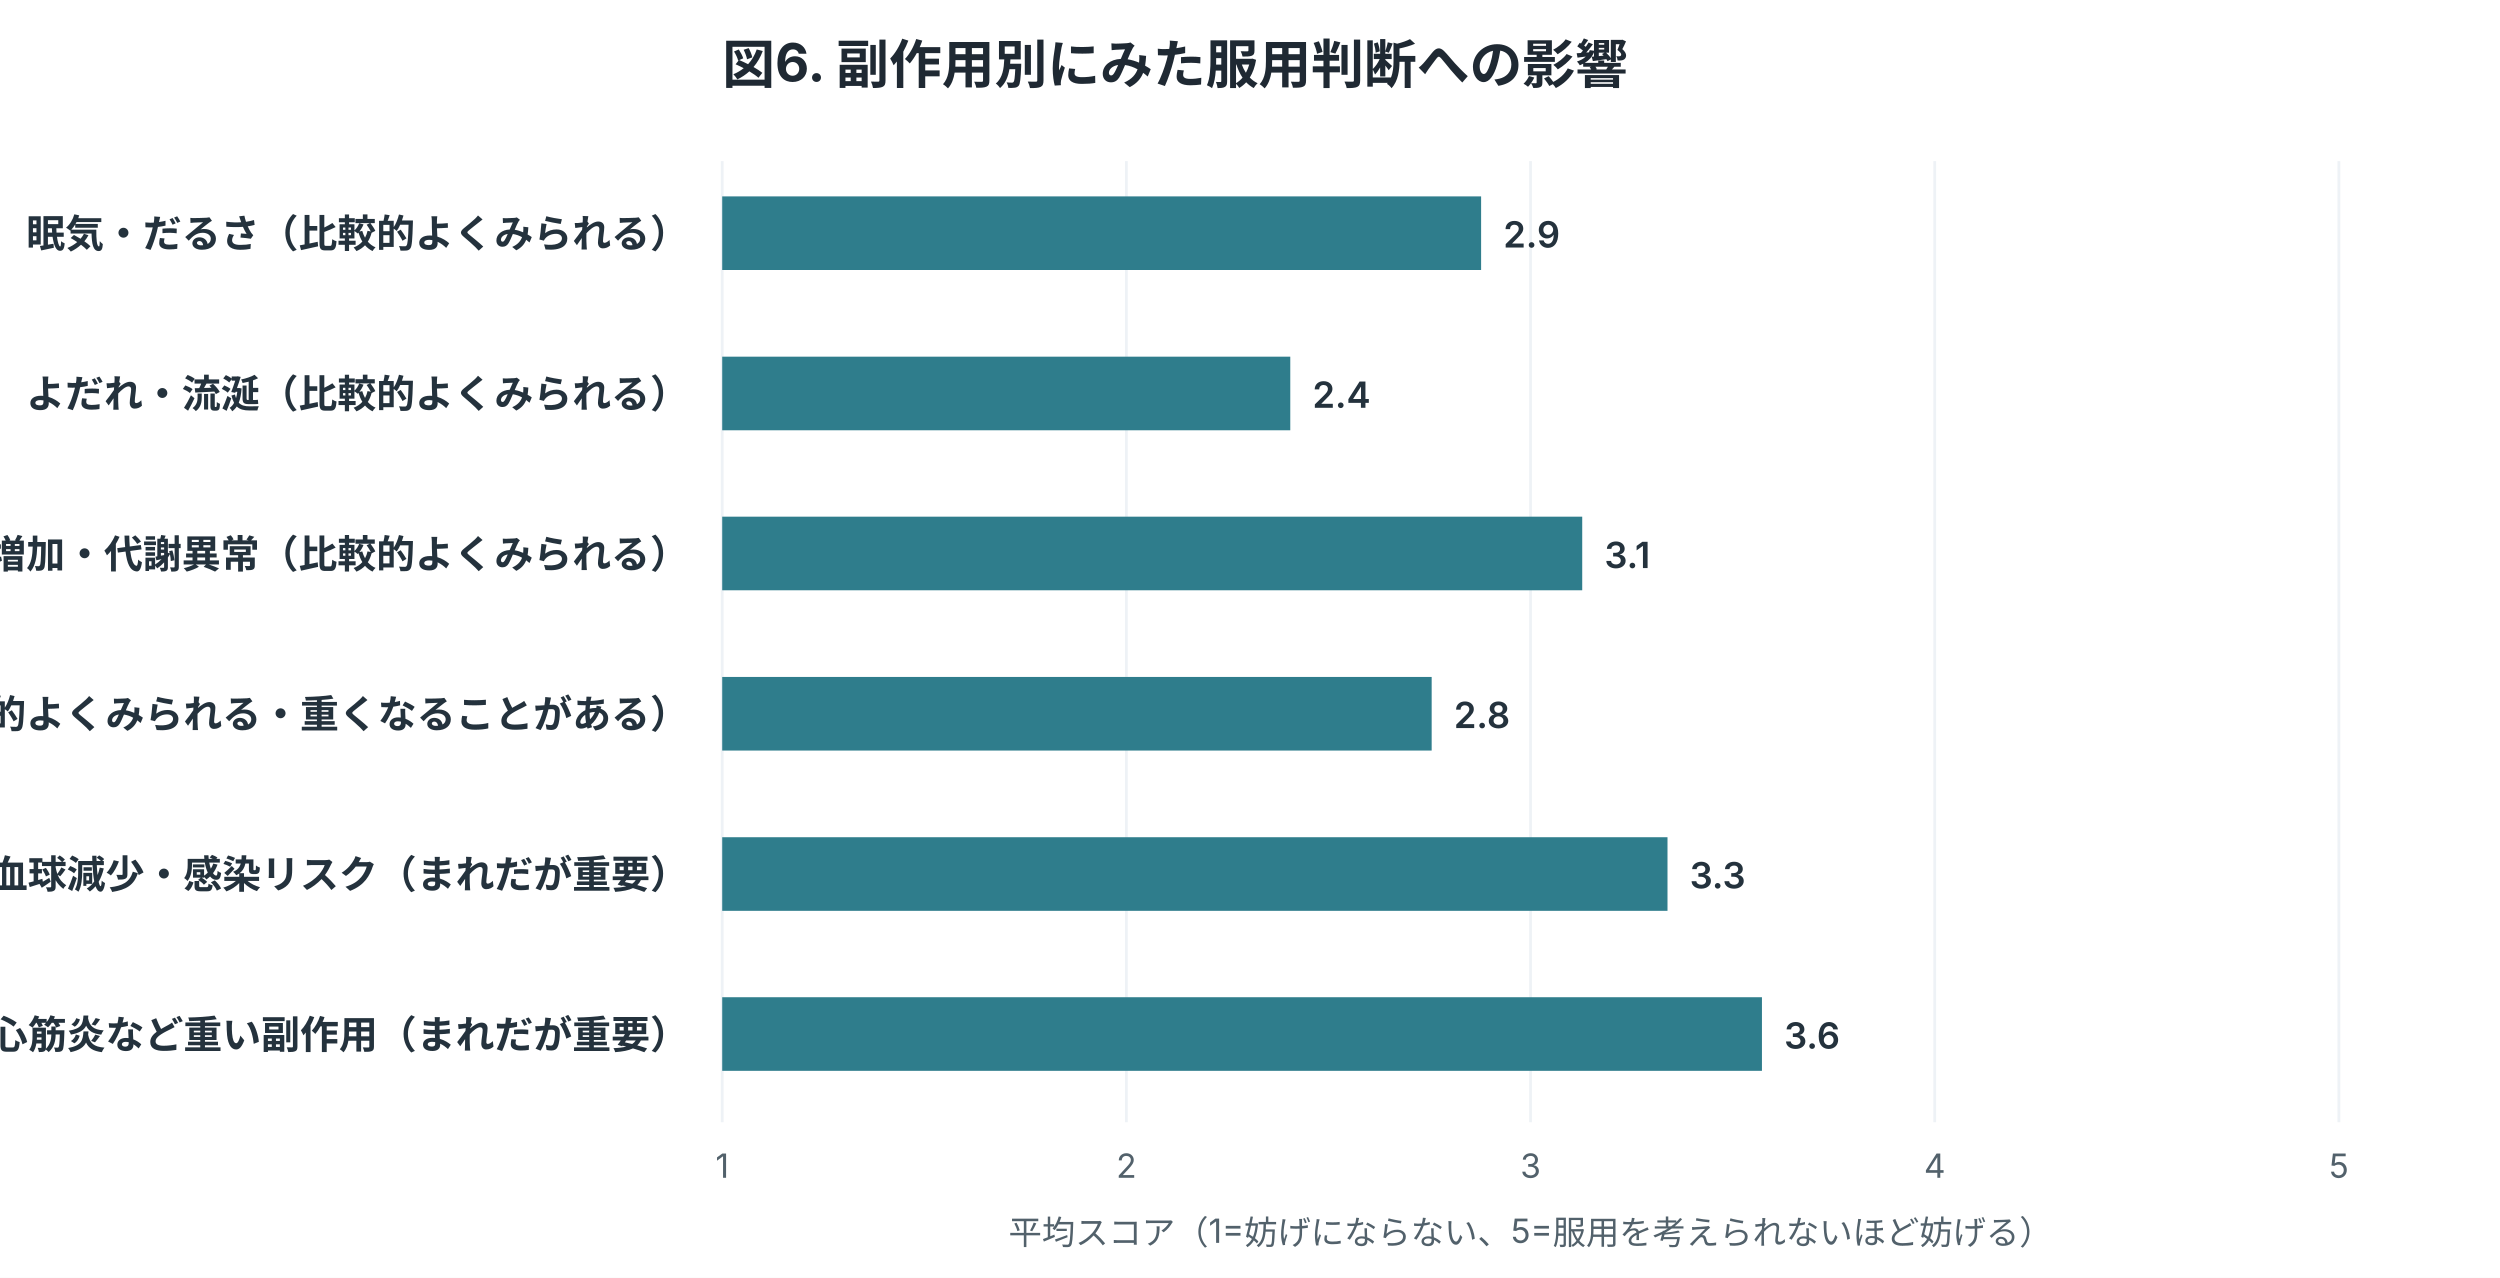
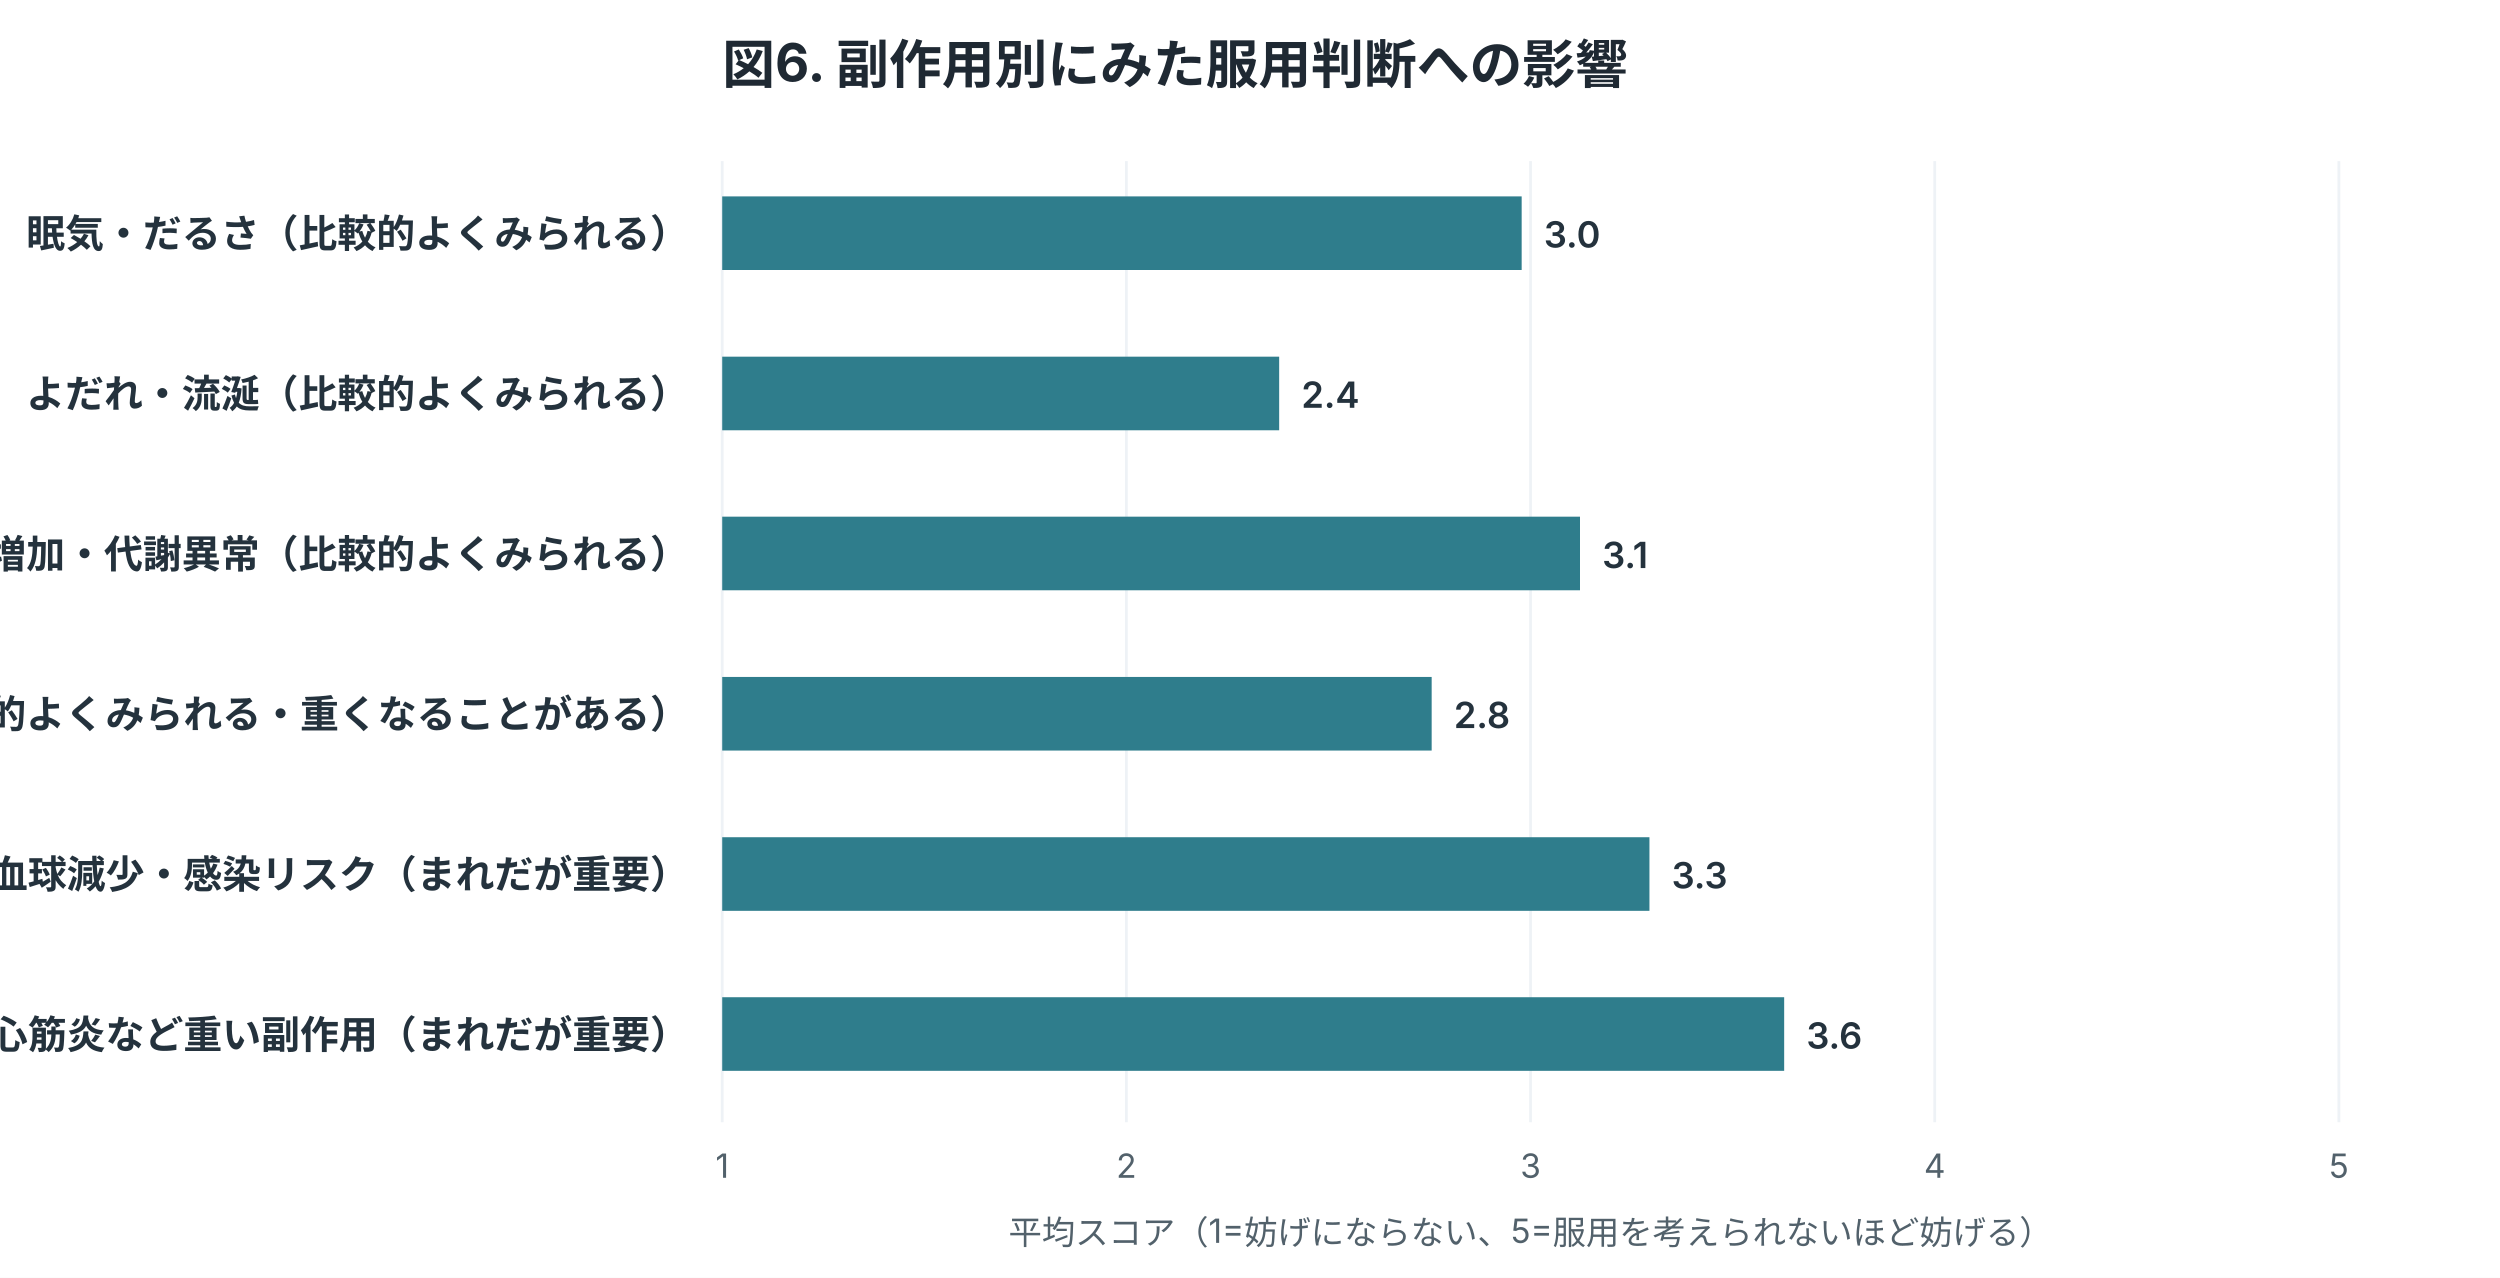
<svg xmlns="http://www.w3.org/2000/svg" width="900" height="460" viewBox="0 0 900 460" role="img">
  <style>
.title{font:700 19px -apple-system,BlinkMacSystemFont,"Segoe UI",sans-serif;fill:#1f2933}
.label{font:600 14px -apple-system,BlinkMacSystemFont,"Segoe UI",sans-serif;fill:#24323d}
.num{font:600 13px -apple-system,BlinkMacSystemFont,"Segoe UI",sans-serif;fill:#24323d}
.axis,.legend,.note{font:12px -apple-system,BlinkMacSystemFont,"Segoe UI",sans-serif;fill:#52616b}
.inside{font:700 13px -apple-system,BlinkMacSystemFont,"Segoe UI",sans-serif;fill:white}
.big{font:700 34px -apple-system,BlinkMacSystemFont,"Segoe UI",sans-serif;fill:#1f2933}
</style>
  <rect width="100%" height="100%" fill="white" />
  <text x="260" y="30" class="title">図6. 副作用別にみた服用判断への影響</text>
  <line x1="260.0" y1="58" x2="260.0" y2="404" stroke="#eef2f6" />
  <text x="260.0" y="424" text-anchor="middle" class="axis">1</text>
  <line x1="405.5" y1="58" x2="405.5" y2="404" stroke="#eef2f6" />
  <text x="405.5" y="424" text-anchor="middle" class="axis">2</text>
  <line x1="551.0" y1="58" x2="551.0" y2="404" stroke="#eef2f6" />
  <text x="551.0" y="424" text-anchor="middle" class="axis">3</text>
  <line x1="696.5" y1="58" x2="696.5" y2="404" stroke="#eef2f6" />
  <text x="696.5" y="424" text-anchor="middle" class="axis">4</text>
  <line x1="842.0" y1="58" x2="842.0" y2="404" stroke="#eef2f6" />
  <text x="842.0" y="424" text-anchor="middle" class="axis">5</text>
  <text x="248" y="89.1" text-anchor="end" class="label">眠気・だるさ（比較的よくみられる）</text>
-   <rect x="260" y="70.7" width="273.2" height="26.5" fill="#2f7d8c" />
-   <text x="541.2" y="89.1" class="num">2.9</text>
+   <rect x="260" y="70.7" width="287.8" height="26.5" fill="#2f7d8c" />
+   <text x="555.8" y="89.1" class="num">3.0</text>
  <text x="248" y="146.8" text-anchor="end" class="label">よだれ・流涎（比較的よくみられる）</text>
-   <rect x="260" y="128.4" width="204.5" height="26.5" fill="#2f7d8c" />
-   <text x="472.5" y="146.8" class="num">2.4</text>
+   <rect x="260" y="128.4" width="200.5" height="26.5" fill="#2f7d8c" />
+   <text x="468.5" y="146.8" class="num">2.4</text>
  <text x="248" y="204.5" text-anchor="end" class="label">体重増加・代謝異常（比較的よくみられる）</text>
-   <rect x="260" y="186.0" width="309.6" height="26.5" fill="#2f7d8c" />
-   <text x="577.6" y="204.5" class="num">3.1</text>
+   <rect x="260" y="186.0" width="308.8" height="26.5" fill="#2f7d8c" />
+   <text x="576.8" y="204.5" class="num">3.1</text>
  <text x="248" y="262.1" text-anchor="end" class="label">便秘（比較的よくみられる・重くなることがある）</text>
  <rect x="260" y="243.7" width="255.4" height="26.5" fill="#2f7d8c" />
  <text x="523.4" y="262.1" class="num">2.8</text>
  <text x="248" y="319.8" text-anchor="end" class="label">白血球減少・感染リスク（まれだが重要）</text>
-   <rect x="260" y="301.4" width="340.3" height="26.5" fill="#2f7d8c" />
-   <text x="608.3" y="319.8" class="num">3.3</text>
+   <rect x="260" y="301.4" width="333.8" height="26.5" fill="#2f7d8c" />
+   <text x="601.8" y="319.8" class="num">3.3</text>
  <text x="248" y="377.5" text-anchor="end" class="label">心筋炎など重い副作用（まれだが重要）</text>
-   <rect x="260" y="359.0" width="374.3" height="26.5" fill="#2f7d8c" />
-   <text x="642.3" y="377.5" class="num">3.6</text>
+   <rect x="260" y="359.0" width="382.3" height="26.5" fill="#2f7d8c" />
+   <text x="650.3" y="377.5" class="num">3.6</text>
  <text x="551.0" y="448" text-anchor="middle" class="axis">平均スコア（1=妨げにならない、5=服用を考えられないほど妨げる）</text>
</svg>
